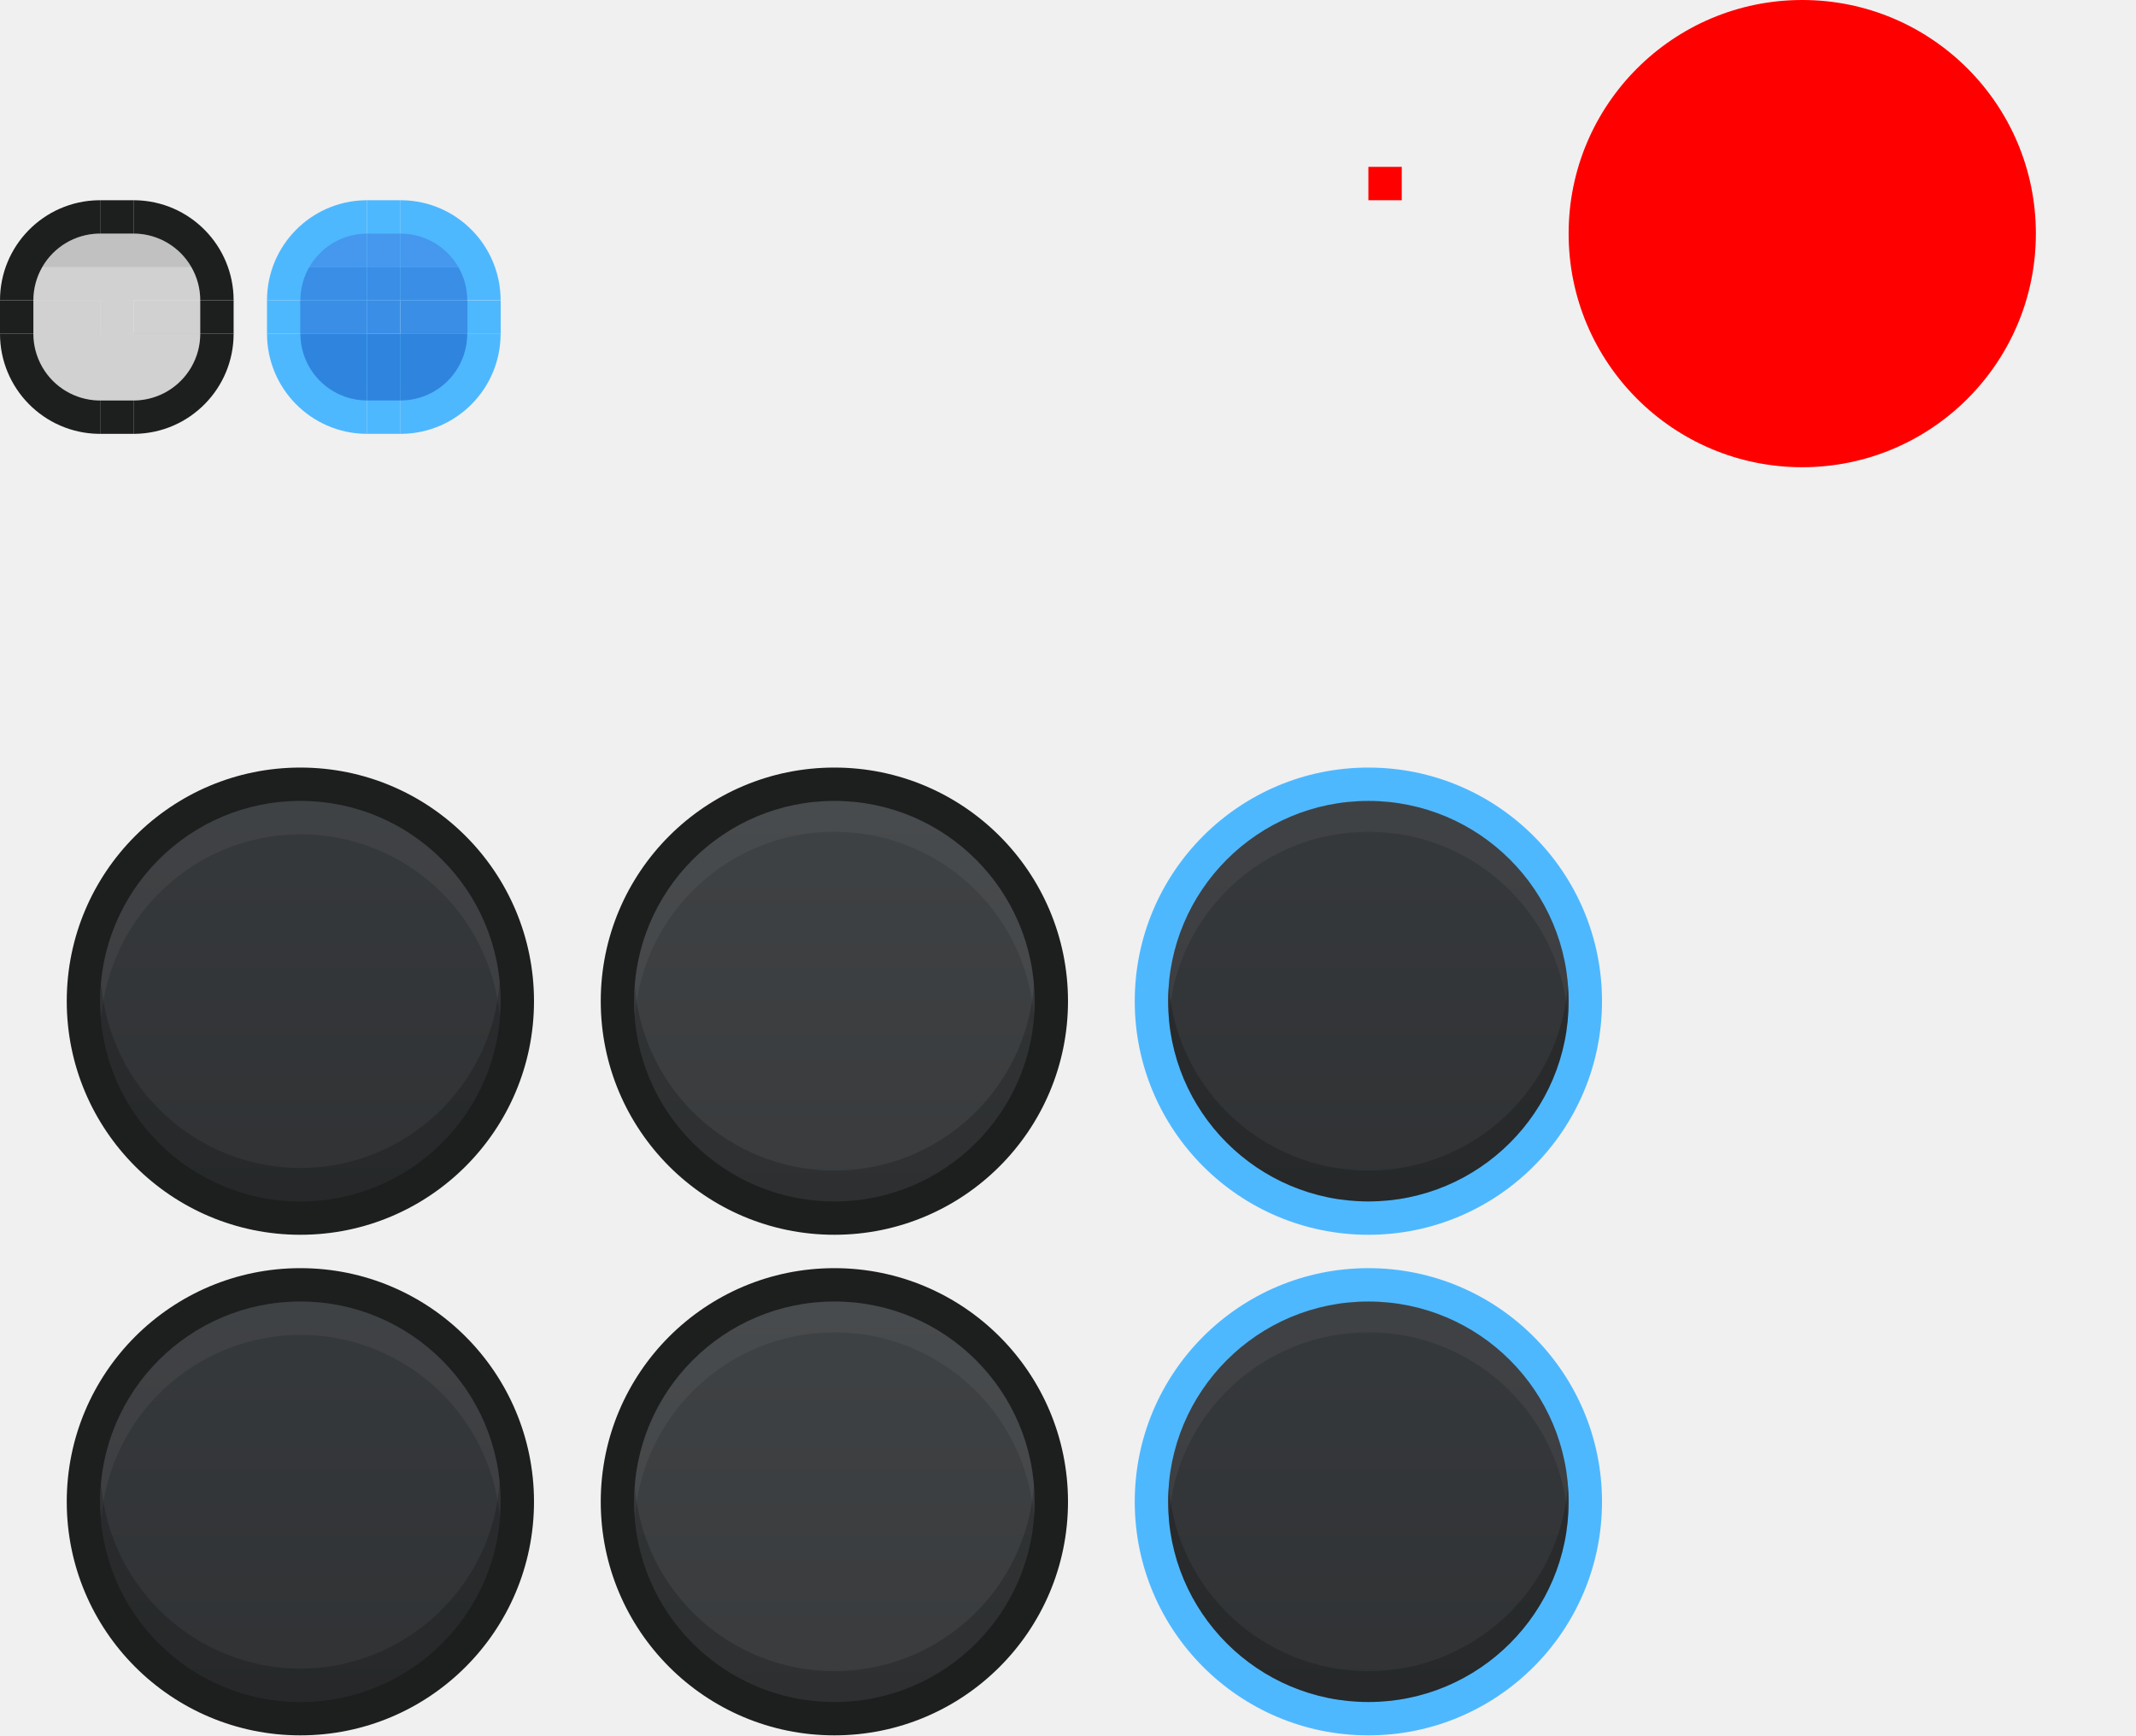
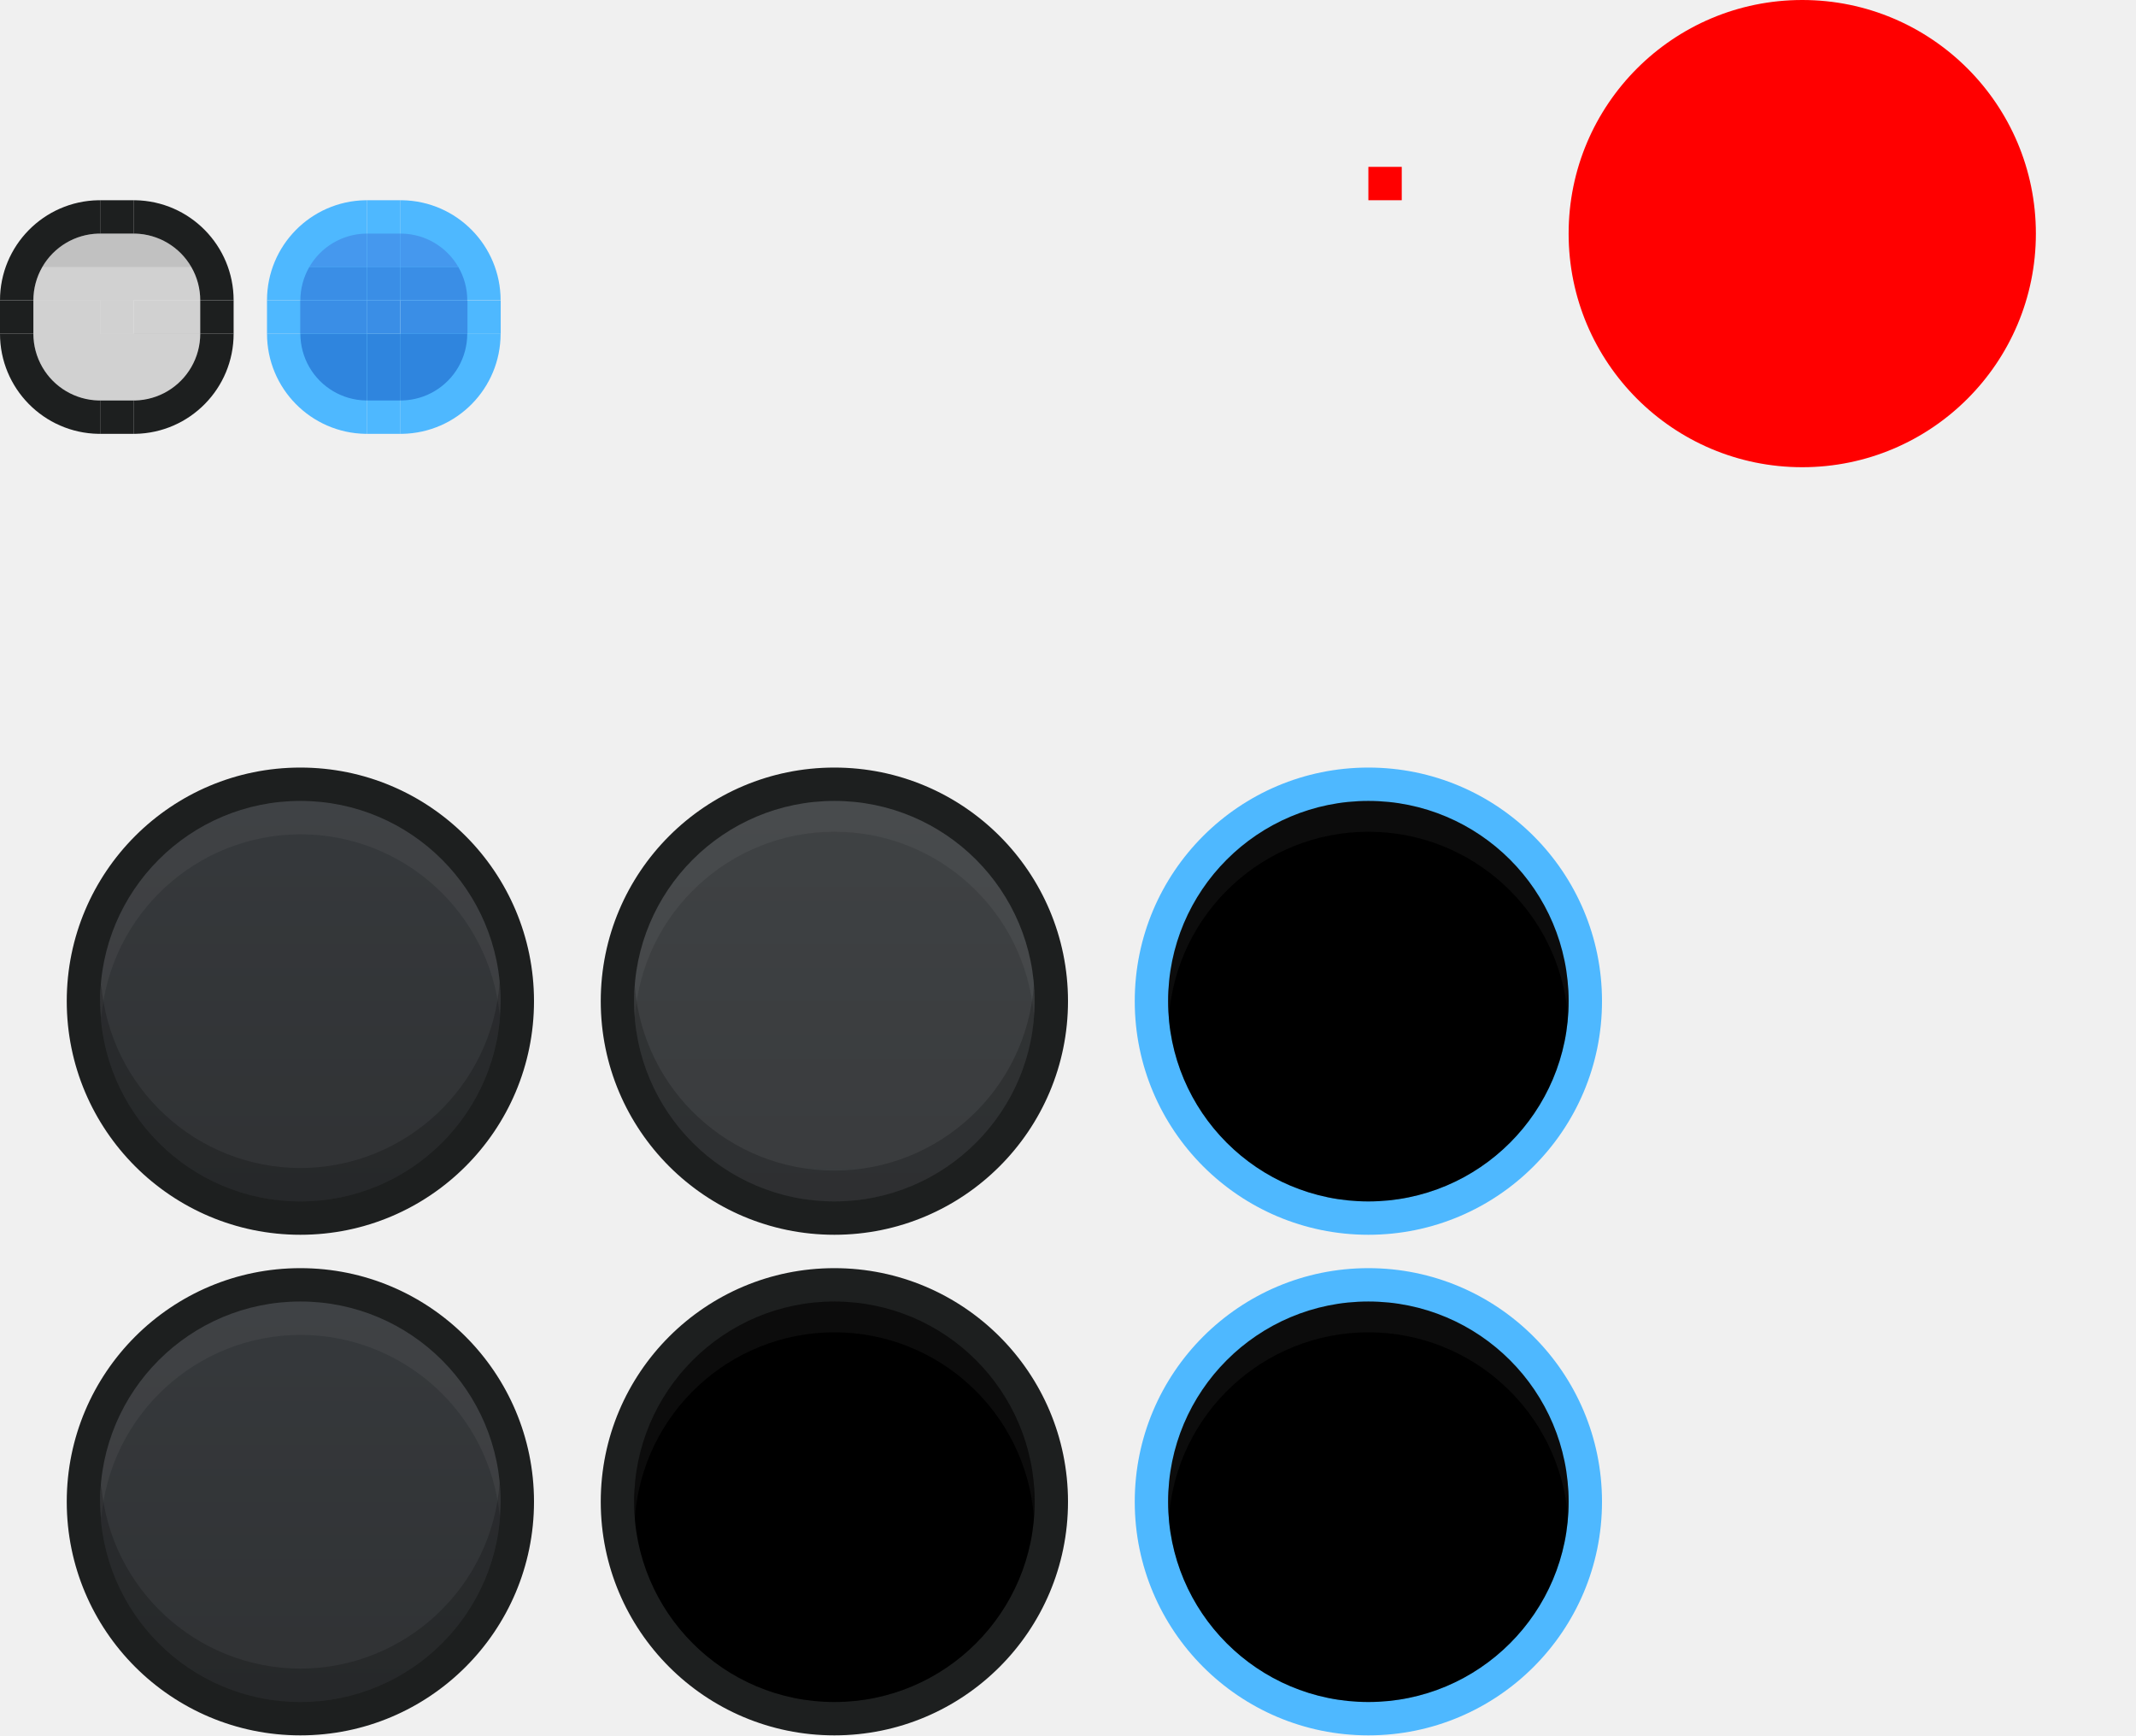
<svg xmlns="http://www.w3.org/2000/svg" xmlns:xlink="http://www.w3.org/1999/xlink" width="64" height="52" version="1">
  <defs id="defs57">
    <linearGradient id="linearGradient2504">
      <stop offset="0" style="stop-color:#393b3d;stop-opacity:1" />
      <stop offset="1" style="stop-color:#3f4244;stop-opacity:1" />
    </linearGradient>
    <linearGradient id="linearGradient2147">
      <stop offset="0" style="stop-color:#454648;stop-opacity:1" />
      <stop offset="1" style="stop-color:#4a4c4e;stop-opacity:1" />
    </linearGradient>
    <linearGradient id="linearGradient1066">
      <stop style="stop-color:#303234;stop-opacity:1" offset="0" />
      <stop style="stop-color:#36393c;stop-opacity:1" offset="1" />
    </linearGradient>
    <linearGradient id="linearGradient3145" x1="253" x2="253" y1="759" y2="746" gradientTransform="matrix(0.989011,0,0,0.989011,2.785712,8.269245)" gradientUnits="userSpaceOnUse" xlink:href="#linearGradient1066" />
    <linearGradient id="linearGradient3143">
      <stop style="stop-color:#efefef;stop-opacity:1" offset="0" />
      <stop style="stop-color:#fdfdfd;stop-opacity:1" offset="1" />
    </linearGradient>
    <linearGradient id="linearGradient3193" x1="253" x2="253" y1="759" y2="746" gradientTransform="matrix(0.989011,0,0,0.989011,2.785734,8.269227)" gradientUnits="userSpaceOnUse" xlink:href="#linearGradient2504" />
    <linearGradient id="linearGradient3163">
      <stop offset="0" style="stop-color:#dadada;stop-opacity:1" />
      <stop offset="1" style="stop-color:#e6e6e6;stop-opacity:1" />
    </linearGradient>
    <linearGradient id="linearGradient1355" x1="253" x2="253" y1="759" y2="746" gradientTransform="matrix(0.989011,0,0,0.989011,2.785734,8.269227)" gradientUnits="userSpaceOnUse" xlink:href="#linearGradient1066" />
    <linearGradient id="linearGradient962" x1="253" x2="253" y1="759" y2="746" gradientTransform="matrix(0.989011,0,0,0.989011,2.785734,8.269227)" gradientUnits="userSpaceOnUse" xlink:href="#linearGradient2504" />
    <linearGradient id="linearGradient964" x1="253" x2="253" y1="759" y2="746" gradientTransform="matrix(0.989011,0,0,0.989011,2.785734,8.269227)" gradientUnits="userSpaceOnUse" xlink:href="#linearGradient1066" />
    <linearGradient id="linearGradient966" x1="253" x2="253" y1="759" y2="746" gradientTransform="matrix(0.989011,0,0,0.989011,2.785712,8.269245)" gradientUnits="userSpaceOnUse" xlink:href="#linearGradient3143" />
    <linearGradient id="linearGradient2357" x1="253" x2="253" y1="759" y2="746" gradientTransform="matrix(0.989011,0,0,0.989011,2.785712,8.269245)" gradientUnits="userSpaceOnUse" xlink:href="#linearGradient1066" />
  </defs>
  <g id="vertical-slider-handle" transform="matrix(0.9333333,0,0,0.9333333,-227.6,-672.3333)">
-     <circle cx="253.5" cy="752.5" r="7.5" style="opacity:1;fill:#1d1f1f;fill-opacity:1" />
+     <circle cx="253.5" cy="752.5" r="7.5" style="fill:#1d1f1f" />
    <circle cx="253.5" cy="752.5" style="fill:url(#linearGradient3145);opacity:1" r="6.429" />
    <path style="opacity:0.05;fill:#ffffff;stroke-width:0.933" transform="matrix(1.071429,0,0,1.071429,243.8571,720.3571)" d="M 9 24 A 6 6 0 0 0 3 30 A 6 6 0 0 0 3.035 30.5 A 6 6 0 0 1 9 25 A 6 6 0 0 1 14.971 30.416 A 6 6 0 0 0 15 30 A 6 6 0 0 0 9 24 z" />
    <path style="opacity:0.2;fill:#000000;stroke-width:0.933" transform="matrix(1.071429,0,0,1.071429,243.8571,720.3571)" d="M 14.971 29.416 A 6 6 0 0 1 9 35 A 6 6 0 0 1 3.035 29.5 A 6 6 0 0 0 3 30 A 6 6 0 0 0 9 36 A 6 6 0 0 0 15 30 A 6 6 0 0 0 14.971 29.416 z" />
  </g>
  <g id="vertical-slider-focus" transform="matrix(0.9333333,0,0,0.9333333,-195.6,-672.3333)">
-     <circle cx="253.5" cy="752.5" r="7.5" style="fill:#4eb8ff;fill-opacity:1" />
-     <circle cx="253.5" cy="752.5" style="fill:url(#linearGradient1355);fill-opacity:1.0" r="6.429" />
+     <circle cx="253.5" cy="752.5" r="7.5" style="fill:#4eb8ff" />
+     <circle cx="253.5" cy="752.5" style="fill:url(#linearGradient1355).0" r="6.429" />
    <path style="opacity:0.05;fill:#ffffff" d="m 253.5,746.071 a 6.429,6.429 0 0 0 -6.429,6.429 6.429,6.429 0 0 0 0.023,0.523 6.429,6.429 0 0 1 6.405,-5.963 6.429,6.429 0 0 1 6.405,5.905 6.429,6.429 0 0 0 0.023,-0.466 6.429,6.429 0 0 0 -6.429,-6.429 z" />
    <path style="opacity:0.2" d="m 259.905,751.977 a 6.429,6.429 0 0 1 -6.405,5.963 6.429,6.429 0 0 1 -6.405,-5.905 6.429,6.429 0 0 0 -0.023,0.466 6.429,6.429 0 0 0 6.429,6.429 6.429,6.429 0 0 0 6.429,-6.429 6.429,6.429 0 0 0 -0.023,-0.523 z" />
  </g>
  <g id="vertical-slider-hover" transform="matrix(0.9333333,0,0,0.9333333,-211.6,-672.3333)">
-     <circle cx="253.5" cy="752.5" style="opacity:1;fill:#1d1f1f;fill-opacity:1" r="7.5" />
+     <circle cx="253.5" cy="752.5" style="fill:#1d1f1f" r="7.5" />
    <circle cx="253.5" cy="752.5" r="6.429" style="fill:url(#linearGradient3193)" />
    <path d="m 253.5,746.071 a 6.429,6.429 0 0 0 -6.429,6.429 6.429,6.429 0 0 0 0.023,0.523 6.429,6.429 0 0 1 6.405,-5.963 6.429,6.429 0 0 1 6.405,5.905 6.429,6.429 0 0 0 0.023,-0.466 6.429,6.429 0 0 0 -6.429,-6.429 z" style="opacity:0.05;fill:#ffffff" />
    <path d="m 259.905,751.977 a 6.429,6.429 0 0 1 -6.405,5.963 6.429,6.429 0 0 1 -6.405,-5.905 6.429,6.429 0 0 0 -0.023,0.466 6.429,6.429 0 0 0 6.429,6.429 6.429,6.429 0 0 0 6.429,-6.429 6.429,6.429 0 0 0 -0.023,-0.523 z" style="opacity:0.2" />
  </g>
  <rect id="hint-tile-center" style="fill:#ff0000" width="1" height="1" x="41" y="5" rx="0" ry="1" />
  <g id="horizontal-slider-shadow" style="opacity:0.001" transform="matrix(0.5833333,0,0,0.5833333,-6,-19.16667)">
    <rect style="opacity:0.001" width="24" height="24" x="96" y="98" />
  </g>
  <g id="vertical-slider-shadow" style="opacity:0.001" transform="matrix(0.5833333,0,0,0.5833333,-6,-34.16667)">
    <rect style="opacity:0.001" width="24" height="24" x="96" y="98" />
  </g>
  <circle id="hint-handle-size" style="fill:#ff0000" cx="54" cy="7" r="7" />
  <g id="horizontal-slider-focus" transform="matrix(0.9333333,0,0,0.9333333,-195.6,-657.3333)">
-     <circle cx="253.5" cy="752.5" r="7.5" style="fill:#4eb8ff;fill-opacity:1" />
-     <circle cx="253.5" cy="752.5" style="fill:url(#linearGradient964);fill-opacity:1.0" r="6.429" />
+     <circle cx="253.5" cy="752.5" r="7.5" style="fill:#4eb8ff" />
+     <circle cx="253.5" cy="752.5" style="fill:url(#linearGradient964).0" r="6.429" />
    <path style="opacity:0.05;fill:#ffffff" d="m 253.5,746.071 a 6.429,6.429 0 0 0 -6.429,6.429 6.429,6.429 0 0 0 0.023,0.523 6.429,6.429 0 0 1 6.405,-5.963 6.429,6.429 0 0 1 6.405,5.905 6.429,6.429 0 0 0 0.023,-0.466 6.429,6.429 0 0 0 -6.429,-6.429 z" />
    <path style="opacity:0.2" d="m 259.905,751.977 a 6.429,6.429 0 0 1 -6.405,5.963 6.429,6.429 0 0 1 -6.405,-5.905 6.429,6.429 0 0 0 -0.023,0.466 6.429,6.429 0 0 0 6.429,6.429 6.429,6.429 0 0 0 6.429,-6.429 6.429,6.429 0 0 0 -0.023,-0.523 z" />
  </g>
  <g id="horizontal-slider-hover" transform="matrix(0.9333333,0,0,0.9333333,-211.6,-657.3333)">
-     <circle cx="253.5" cy="752.5" style="opacity:1;fill:#1d1f1f;fill-opacity:1" r="7.5" />
-     <circle cx="253.5" cy="752.5" r="6.429" style="fill:url(#linearGradient962);fill-opacity:1.0" />
+     <circle cx="253.5" cy="752.5" style="fill:#1d1f1f" r="7.5" />
+     <circle cx="253.5" cy="752.5" r="6.429" style="fill:url(#linearGradient962).0" />
    <path d="m 253.5,746.071 a 6.429,6.429 0 0 0 -6.429,6.429 6.429,6.429 0 0 0 0.023,0.523 6.429,6.429 0 0 1 6.405,-5.963 6.429,6.429 0 0 1 6.405,5.905 6.429,6.429 0 0 0 0.023,-0.466 6.429,6.429 0 0 0 -6.429,-6.429 z" style="opacity:0.05;fill:#ffffff" />
    <path d="m 259.905,751.977 a 6.429,6.429 0 0 1 -6.405,5.963 6.429,6.429 0 0 1 -6.405,-5.905 6.429,6.429 0 0 0 -0.023,0.466 6.429,6.429 0 0 0 6.429,6.429 6.429,6.429 0 0 0 6.429,-6.429 6.429,6.429 0 0 0 -0.023,-0.523 z" style="opacity:0.2" />
  </g>
  <g id="groove-left" transform="matrix(1.2,0,0,1,-1.2,2.499999)">
-     <path style="opacity:1;fill:#1d1f1f;fill-opacity:1" transform="matrix(0.8333333,0,0,1,1,-8.5)" d="m 0,15 v 1 h 1 v -1 z" />
+     <path style="fill:#1d1f1f" transform="matrix(0.8333333,0,0,1,1,-8.5)" d="m 0,15 v 1 h 1 v -1 z" />
    <rect style="opacity:0.13" width="1.667" height="1" x="1.83" y="6.5" />
  </g>
  <rect style="opacity:0.13" id="groove-center" width="1" height="1" x="3" y="9" />
  <g id="groove-right" transform="matrix(1.2,0,0,1,-5.105469,2.673769)">
-     <path style="opacity:1;fill:#1d1f1f;fill-opacity:1" transform="matrix(0.8333333,0,0,1,4.254557,-8.67377)" d="m 6,15 v 1 h 1 v -1 z" />
+     <path style="fill:#1d1f1f" transform="matrix(0.8333333,0,0,1,4.254557,-8.67377)" d="m 6,15 v 1 h 1 v -1 z" />
    <rect style="opacity:0.13" width="1.667" height="1" x="-9.26" y="6.33" transform="scale(-1,1)" />
  </g>
  <g id="groove-topleft" transform="translate(0,-6.000001)">
    <rect style="opacity:0.001" width="3" height="3" x="0" y="12" />
-     <path style="opacity:1;fill:#1d1f1f;fill-opacity:1" d="M 2.949,12 A 3,3 0 0 0 0,15 H 1 A 2,2 0 0 1 1.268,14 2,2 0 0 1 2.951,13 2,2 0 0 1 3,13 v -1 a 3,3 0 0 0 -0.051,0 z" />
+     <path style="fill:#1d1f1f" d="M 2.949,12 A 3,3 0 0 0 0,15 H 1 A 2,2 0 0 1 1.268,14 2,2 0 0 1 2.951,13 2,2 0 0 1 3,13 v -1 a 3,3 0 0 0 -0.051,0 z" />
    <path style="opacity:0.13" d="M 2.951,13 A 2,2 0 0 0 1.268,14 2,2 0 0 0 1,15 h 2 v -1 -1 a 2,2 0 0 0 -0.049,0 z" />
    <path style="opacity:0.08" d="M 2.951,13 A 2,2 0 0 0 1.268,14 H 3 v -1 a 2,2 0 0 0 -0.049,0 z" />
  </g>
  <g id="groove-top" transform="translate(0,-6.000001)">
-     <path style="opacity:1;fill:#1d1f1f;fill-opacity:1" d="m 3,12 v 1 h 1 v -1 z" />
+     <path style="fill:#1d1f1f" d="m 3,12 v 1 h 1 v -1 z" />
    <path style="opacity:0.13" d="m 3,13 v 1 1 h 1 v -1 -1 z" />
    <rect style="opacity:0.08" width="1" height="1" x="3" y="13" />
  </g>
  <g id="groove-topright" transform="translate(-0.9511719,-7.000001)">
    <rect style="opacity:0.001" width="3" height="3" x="-7.95" y="13" transform="scale(-1,1)" />
-     <path style="opacity:1;fill:#1d1f1f;fill-opacity:1" transform="translate(0.9511719,1)" d="m 4,12 v 1 A 2,2 0 0 1 4.049,13 2,2 0 0 1 5.732,14 2,2 0 0 1 6,15 H 7 A 3,3 0 0 0 4.051,12 3,3 0 0 0 4,12 Z" />
+     <path style="fill:#1d1f1f" transform="translate(0.9511719,1)" d="m 4,12 v 1 A 2,2 0 0 1 4.049,13 2,2 0 0 1 5.732,14 2,2 0 0 1 6,15 H 7 A 3,3 0 0 0 4.051,12 3,3 0 0 0 4,12 Z" />
    <path style="opacity:0.13" transform="translate(0.9511719,1)" d="m 4,13 v 1 1 H 6 A 2,2 0 0 0 5.732,14 2,2 0 0 0 4.049,13 2,2 0 0 0 4,13 Z" />
    <path style="opacity:0.08" d="m 5,14 a 2,2 0 0 1 1.684,1 H 4.951 V 14 A 2,2 0 0 1 5,14 Z" />
  </g>
  <g id="groove-bottomleft" transform="translate(10.73242,-5.000001)">
    <rect style="opacity:0.001" width="3" height="3" x="-10.73" y="-18" transform="scale(1,-1)" />
-     <path style="opacity:1;fill:#1d1f1f;fill-opacity:1" transform="translate(-10.73242,-1)" d="M 0,16 A 3,3 0 0 0 2.949,19 3,3 0 0 0 3,19 V 18 A 2,2 0 0 1 2.951,18 2,2 0 0 1 1.268,17 2,2 0 0 1 1,16 Z" />
+     <path style="fill:#1d1f1f" transform="translate(-10.73242,-1)" d="M 0,16 A 3,3 0 0 0 2.949,19 3,3 0 0 0 3,19 V 18 A 2,2 0 0 1 2.951,18 2,2 0 0 1 1.268,17 2,2 0 0 1 1,16 Z" />
    <path style="opacity:0.13" transform="translate(-10.73242,-1)" d="M 1,16 A 2,2 0 0 0 1.268,17 2,2 0 0 0 2.951,18 2,2 0 0 0 3,18 v -1 -1 z" />
  </g>
  <g id="groove-bottomright" transform="translate(10.73242,-5.000001)">
    <rect style="opacity:0.001" width="3" height="3" x="3.73" y="-18" transform="scale(-1)" />
-     <path style="opacity:1;fill:#1d1f1f;fill-opacity:1" transform="translate(-10.73242,-1)" d="M 6,16 A 2,2 0 0 1 5.732,17 2,2 0 0 1 4.049,18 2,2 0 0 1 4,18 v 1 A 3,3 0 0 0 4.051,19 3,3 0 0 0 7,16 Z" />
+     <path style="fill:#1d1f1f" transform="translate(-10.73242,-1)" d="M 6,16 A 2,2 0 0 1 5.732,17 2,2 0 0 1 4.049,18 2,2 0 0 1 4,18 v 1 A 3,3 0 0 0 4.051,19 3,3 0 0 0 7,16 Z" />
    <path style="opacity:0.13" transform="translate(-10.73242,-1)" d="m 4,16 v 1 1 A 2,2 0 0 0 4.049,18 2,2 0 0 0 5.732,17 2,2 0 0 0 6,16 Z" />
  </g>
  <g id="groove-bottom" transform="matrix(1,0,0,-1,0,25)">
-     <path style="opacity:1;fill:#1d1f1f;fill-opacity:1" transform="matrix(1,0,0,-1,0,31)" d="m 3,18 v 1 h 1 v -1 z" />
+     <path style="fill:#1d1f1f" transform="matrix(1,0,0,-1,0,31)" d="m 3,18 v 1 h 1 v -1 z" />
    <path style="opacity:0.13" transform="matrix(1,0,0,-1,0,31)" d="m 3,16 v 1 1 h 1 v -1 -1 z" />
  </g>
  <g id="groove-highlight-left" transform="matrix(1.2,0,0,1,6.8,2.499999)">
-     <rect style="fill:#4eb8ff;fill-opacity:1" width="2.5" height="1" x="1" y="6.5" />
+     <rect style="fill:#4eb8ff" width="2.5" height="1" x="1" y="6.5" />
    <rect style="fill:#3a8ee6" width="1.667" height="1" x="1.83" y="6.5" />
  </g>
  <rect style="fill:#3a8ee6" id="groove-highlight-center" width="1" height="1" x="11" y="9" />
  <g id="groove-highlight-right" transform="matrix(1.2,0,0,1,2.894531,2.673769)">
-     <rect style="fill:#4eb8ff;fill-opacity:1" width="2.5" height="1" x="-10.09" y="6.33" transform="scale(-1,1)" />
+     <rect style="fill:#4eb8ff" width="2.5" height="1" x="-10.09" y="6.33" transform="scale(-1,1)" />
    <rect style="fill:#3a8ee6" width="1.667" height="1" x="-9.26" y="6.33" transform="scale(-1,1)" />
  </g>
  <g id="groove-highlight-topleft" transform="translate(8,-6.000001)">
    <rect style="opacity:0.001" width="3" height="3" x="0" y="12" />
-     <path style="fill:#4eb8ff;fill-opacity:1" d="M 2.949,12 A 3,3 0 0 0 0,15 h 3 v -3 a 3,3 0 0 0 -0.051,0 z" />
+     <path style="fill:#4eb8ff" d="M 2.949,12 A 3,3 0 0 0 0,15 h 3 v -3 a 3,3 0 0 0 -0.051,0 z" />
    <path style="fill:#3a8ee6" d="M 1.268,14 A 2,2 0 0 0 1,15 h 2 v -1 z" />
    <path style="fill:#4598ee" d="M 2.951,13 A 2,2 0 0 0 1.268,14 H 3 v -1 a 2,2 0 0 0 -0.049,0 z" />
  </g>
  <g id="groove-highlight-top" transform="translate(8,-6.000001)">
-     <rect style="fill:#4eb8ff;fill-opacity:1" width="1" height="3" x="3" y="12" />
+     <rect style="fill:#4eb8ff" width="1" height="3" x="3" y="12" />
    <rect style="fill:#3a8ee6" width="1" height="1" x="3" y="14" />
    <rect style="fill:#4598ee" width="1" height="1" x="3" y="13" />
  </g>
  <g id="groove-highlight-topright" transform="translate(7.048828,-7.000001)">
    <rect style="opacity:0.001" width="3" height="3" x="-7.95" y="13" transform="scale(-1,1)" />
-     <path style="fill:#4eb8ff;fill-opacity:1" d="m 5.002,13 a 3,3 0 0 1 2.949,3 h -3 v -3 a 3,3 0 0 1 0.051,0 z" />
+     <path style="fill:#4eb8ff" d="m 5.002,13 a 3,3 0 0 1 2.949,3 h -3 v -3 a 3,3 0 0 1 0.051,0 z" />
    <path style="fill:#3a8ee6" d="m 6.684,15 a 2,2 0 0 1 0.268,1 h -2 v -1 z" />
    <path style="fill:#4598ee" d="m 5,14 a 2,2 0 0 1 1.684,1 H 4.951 V 14 A 2,2 0 0 1 5,14 Z" />
  </g>
  <g id="groove-highlight-bottomleft" transform="translate(18.73242,-5.000001)">
    <rect style="opacity:0.001" width="3" height="3" x="-10.73" y="-18" transform="scale(1,-1)" />
-     <path style="fill:#4eb8ff;fill-opacity:1" d="m -7.783,18 a 3,3 0 0 1 -2.949,-3 h 3 v 3 a 3,3 0 0 1 -0.051,0 z" />
+     <path style="fill:#4eb8ff" d="m -7.783,18 a 3,3 0 0 1 -2.949,-3 h 3 v 3 a 3,3 0 0 1 -0.051,0 z" />
    <path style="fill:#2f85de" transform="translate(-18.73242,-1)" d="M 9,16 A 2,2 0 0 0 9.268,17 2,2 0 0 0 10.951,18 2,2 0 0 0 11,18 v -1 -1 z" />
  </g>
  <g id="groove-highlight-bottomright" transform="translate(18.73242,-5.000001)">
    <rect style="opacity:0.001" width="3" height="3" x="3.73" y="-18" transform="scale(-1)" />
-     <path style="fill:#4eb8ff;fill-opacity:1" d="m -6.682,18 a 3,3 0 0 0 2.949,-3 h -3 v 3 a 3,3 0 0 0 0.051,0 z" />
+     <path style="fill:#4eb8ff" d="m -6.682,18 a 3,3 0 0 0 2.949,-3 h -3 v 3 a 3,3 0 0 0 0.051,0 z" />
    <path style="fill:#2f85de" transform="translate(-18.73242,-1)" d="m 12,16 v 1 1 a 2,2 0 0 0 0.049,0 2,2 0 0 0 1.684,-1 A 2,2 0 0 0 14,16 Z" />
  </g>
  <g id="groove-highlight-bottom" transform="matrix(1,0,0,-1,8,25)">
-     <rect style="fill:#4eb8ff;fill-opacity:1" width="1" height="3" x="3" y="12" />
+     <rect style="fill:#4eb8ff" width="1" height="3" x="3" y="12" />
    <path style="fill:#2f85de" transform="matrix(1,0,0,-1,-8,31)" d="m 11,16 v 1 1 h 1 v -1 -1 z" />
  </g>
  <g id="horizontal-slider-handle" transform="matrix(0.9333333,0,0,0.9333333,-227.6,-657.3333)">
-     <circle cx="253.5" cy="752.5" r="7.5" style="opacity:1;fill:#1d1f1f;fill-opacity:1" />
-     <circle cx="253.5" cy="752.5" style="opacity:1;fill:url(#linearGradient2357)" r="6.429" />
+     <circle cx="253.5" cy="752.5" r="7.5" style="fill:#1d1f1f" />
+     <circle cx="253.5" cy="752.5" style="fill:url(#linearGradient2357)" r="6.429" />
    <path style="opacity:0.05;fill:#ffffff;stroke-width:0.933" transform="matrix(1.071429,0,0,1.071429,243.8571,720.3571)" d="M 9,24 A 6,6 0 0 0 3,30 6,6 0 0 0 3.035,30.5 6,6 0 0 1 9,25 6,6 0 0 1 14.971,30.416 6,6 0 0 0 15,30 6,6 0 0 0 9,24 Z" />
    <path style="opacity:0.2;fill:#000000;stroke-width:0.933" transform="matrix(1.071429,0,0,1.071429,243.8571,720.3571)" d="M 14.971,29.416 A 6,6 0 0 1 9,35 6,6 0 0 1 3.035,29.5 6,6 0 0 0 3,30 a 6,6 0 0 0 6,6 6,6 0 0 0 6,-6 6,6 0 0 0 -0.029,-0.584 z" />
  </g>
</svg>
